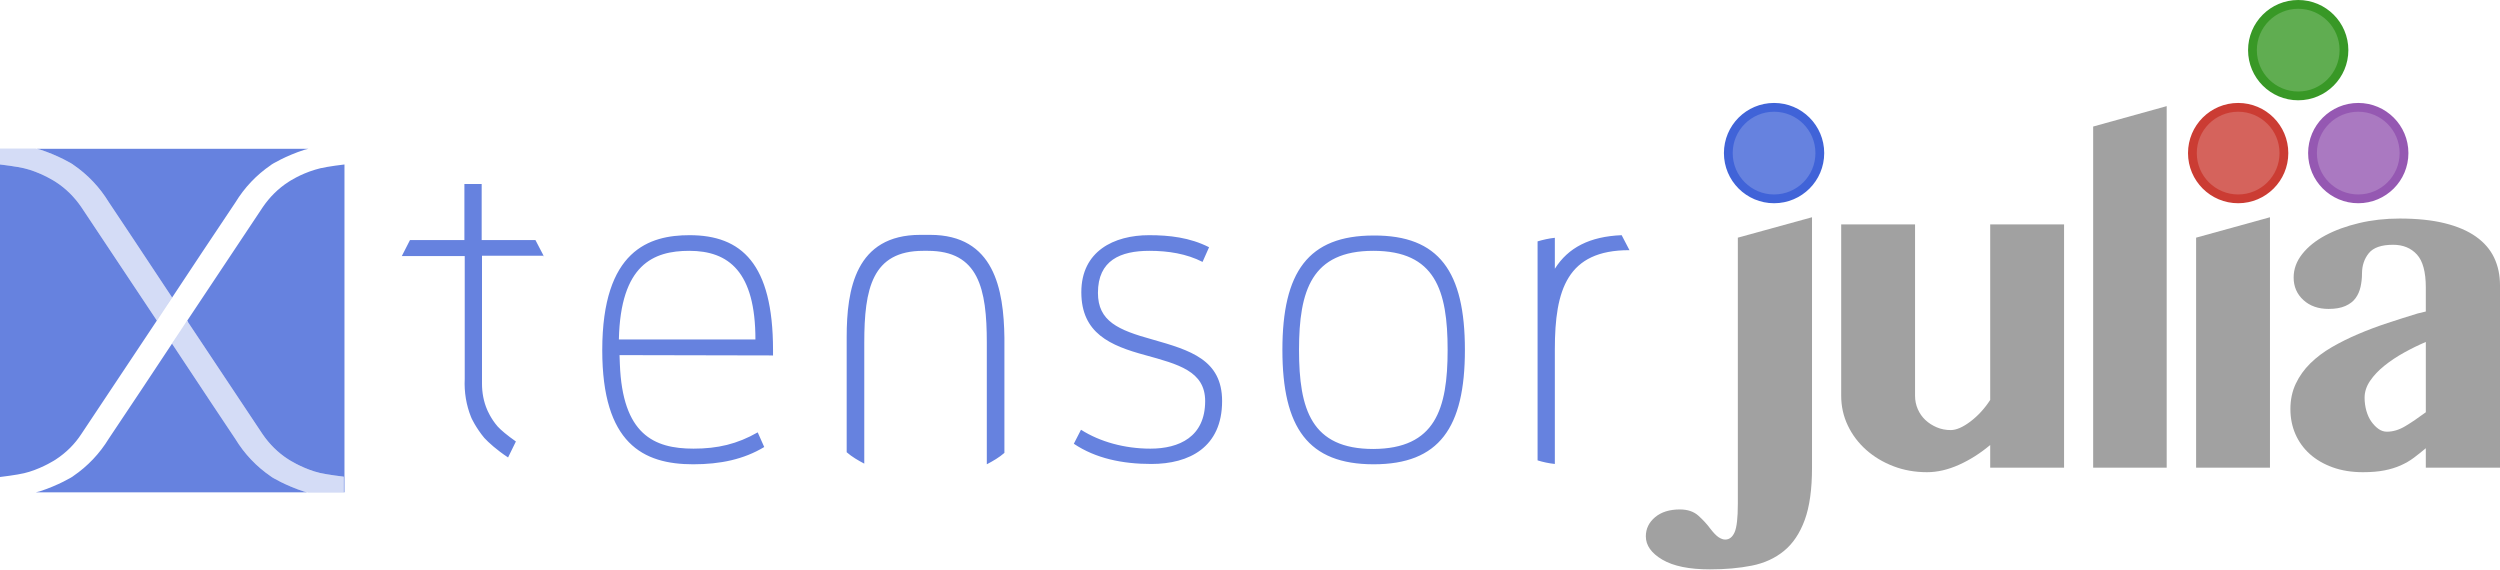
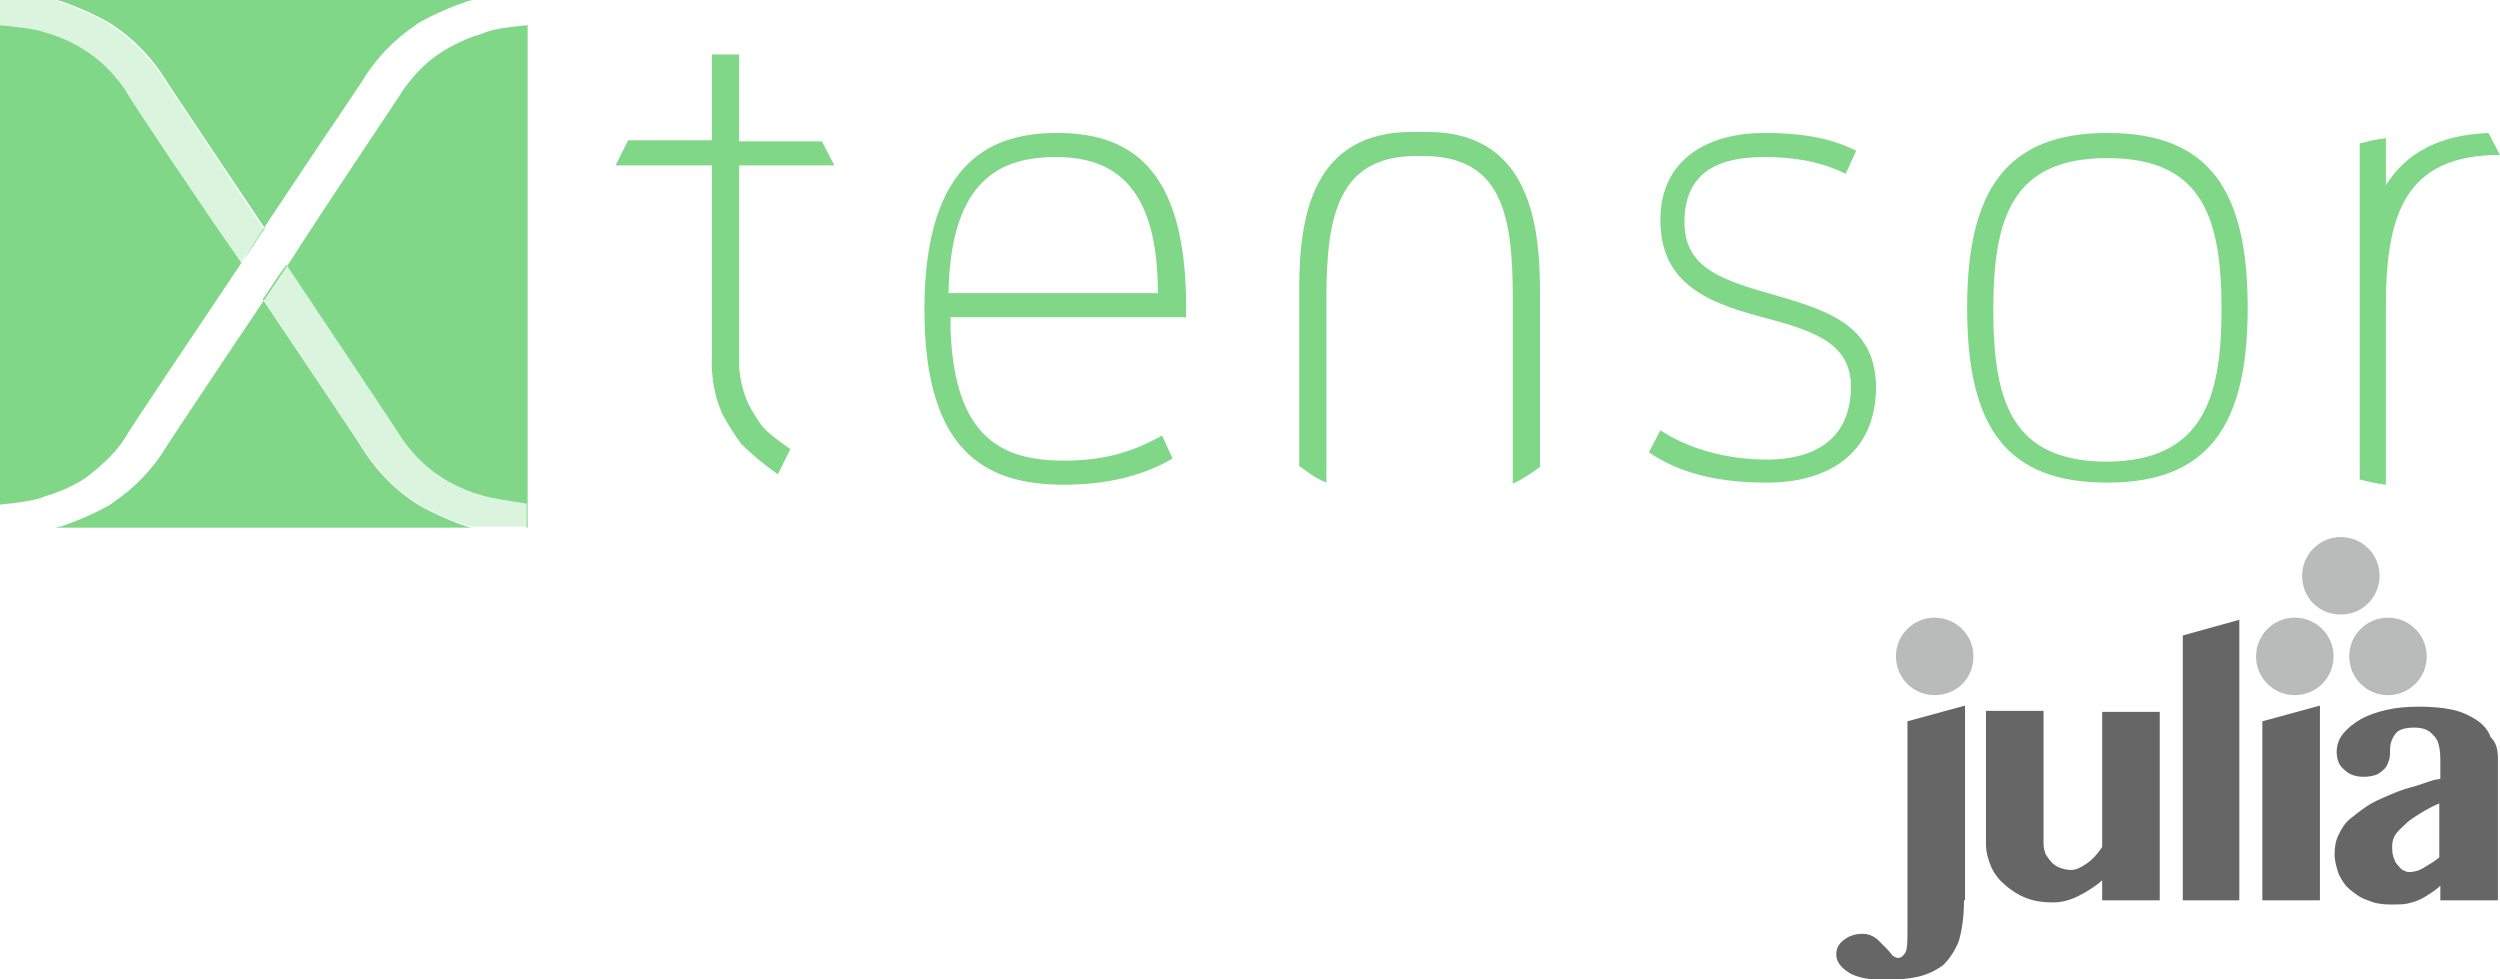
- <svg xmlns="http://www.w3.org/2000/svg" xml:space="preserve" version="1.1" viewBox="0 0 1092.787 248.882" id="svg2" width="1092.787" height="248.882">
-   <defs id="defs30" />
-   <g transform="matrix(1.25,0,0,-1.25,714.418,253.8815)" id="g4">
-     <g id="g6" style="fill:#a1a1a1;fill-opacity:1;fill-rule:nonzero;stroke:none;stroke-opacity:1">
-       <path d="m 62.113,39.57 0,87.566 -25.941,-7.137 0,-93.117 c -6e-6,-4.909 -0.378,-8.213 -1.133,-9.912 -0.755,-1.699 -1.85,-2.549 -3.285,-2.549 -0.68,2e-5 -1.435,0.264 -2.266,0.793 -0.831,0.529 -1.85,1.586 -3.059,3.172 -1.057,1.435 -2.398,2.889 -4.021,4.361 -1.624,1.473 -3.795,2.209 -6.514,2.209 -3.625,1.4e-5 -6.514,-0.906 -8.666,-2.719 -2.152,-1.813 -3.228,-4.04 -3.228,-6.684 2e-5,-3.172 1.926,-5.891 5.777,-8.156 3.852,-2.266 9.402,-3.398 16.652,-3.398 5.362,3e-5 10.233,0.434 14.613,1.303 4.38,0.869 8.137,2.587 11.271,5.154 3.134,2.568 5.551,6.174 7.25,10.818 1.699,4.645 2.549,10.743 2.549,18.295 z" id="path8" style="fill:#a1a1a1;fill-opacity:1;stroke:none;stroke-opacity:1" />
-       <path d="m 98.143,124.645 -25.828,0 0,-59.926 c -6e-6,-3.701 0.774,-7.174 2.322,-10.422 1.548,-3.247 3.682,-6.079 6.4,-8.496 2.719,-2.417 5.891,-4.324 9.516,-5.721 3.625,-1.397 7.552,-2.096 11.781,-2.096 3.625,10e-7 7.363,0.868 11.215,2.605 3.852,1.737 7.476,4.04 10.875,6.91 l 0,-7.93 25.828,0 0,85.074 -25.828,0 0,-61.398 c -1.964,-3.021 -4.267,-5.532 -6.91,-7.533 -2.643,-2.001 -4.947,-3.002 -6.91,-3.002 -1.737,-1.3e-5 -3.361,0.321 -4.871,0.963 -1.51,0.642 -2.832,1.492 -3.965,2.549 -1.133,1.057 -2.02,2.322 -2.662,3.795 -0.642,1.473 -0.963,3.04 -0.963,4.701 z" id="path10" style="fill:#a1a1a1;fill-opacity:1;stroke:none;stroke-opacity:1" />
-       <path d="m 186.141,39.57 0,126.422 -25.715,-7.137 0,-119.285 z" id="path12" style="fill:#a1a1a1;fill-opacity:1;stroke:none;stroke-opacity:1" />
-       <path d="m 196.427,120 0,-80.43 25.828,0 0,87.566 z" id="path14" style="fill:#a1a1a1;fill-opacity:1;stroke:none;stroke-opacity:1" />
-       <path d="m 276.754,83.523 0,-24.582 c -2.643,-1.964 -5.041,-3.587 -7.193,-4.871 -2.152,-1.284 -4.286,-1.926 -6.4,-1.926 -1.057,-1.3e-5 -2.039,0.321 -2.945,0.963 -0.906,0.642 -1.737,1.492 -2.492,2.549 -0.755,1.057 -1.341,2.322 -1.756,3.795 -0.415,1.473 -0.623,3.002 -0.623,4.588 -3e-5,2.039 0.642,4.003 1.926,5.891 1.284,1.888 2.964,3.663 5.041,5.324 2.077,1.661 4.38,3.191 6.91,4.588 2.53,1.397 5.041,2.624 7.533,3.682 z m 25.941,-43.953 0,63.777 c -8e-5,3.549 -0.68,6.759 -2.039,9.629 -1.359,2.87 -3.474,5.324 -6.344,7.363 -2.87,2.039 -6.514,3.606 -10.932,4.701 -4.418,1.095 -9.686,1.643 -15.803,1.643 -4.984,-9e-5 -9.704,-0.529 -14.16,-1.586 -4.456,-1.057 -8.383,-2.492 -11.781,-4.305 -3.398,-1.813 -6.098,-3.984 -8.1,-6.514 -2.001,-2.53 -3.002,-5.268 -3.002,-8.213 0,-3.172 1.133,-5.796 3.398,-7.873 2.266,-2.077 5.211,-3.115 8.836,-3.115 2.341,-5.5e-5 4.286,0.34 5.834,1.02 1.548,0.68 2.738,1.586 3.568,2.719 0.831,1.133 1.416,2.454 1.756,3.965 0.34,1.51 0.51,3.059 0.51,4.645 -3e-5,2.794 0.793,5.173 2.379,7.137 1.586,1.963 4.418,2.945 8.496,2.945 3.474,-8e-5 6.249,-1.133 8.326,-3.398 2.077,-2.266 3.115,-6.117 3.115,-11.555 l 0,-8.383 -2.832,-0.68 c -3.474,-1.057 -6.986,-2.171 -10.535,-3.342 -3.55,-1.171 -6.967,-2.454 -10.252,-3.852 -3.285,-1.397 -6.363,-2.926 -9.232,-4.588 -2.87,-1.661 -5.381,-3.55 -7.533,-5.664 -2.152,-2.115 -3.852,-4.494 -5.098,-7.137 -1.246,-2.643 -1.869,-5.589 -1.869,-8.836 0,-3.172 0.585,-6.098 1.756,-8.779 1.171,-2.681 2.851,-5.003 5.041,-6.967 2.19,-1.964 4.852,-3.512 7.986,-4.645 3.134,-1.133 6.665,-1.699 10.592,-1.699 2.87,-3e-6 5.362,0.208 7.477,0.623 2.115,0.415 4.021,1.001 5.721,1.756 1.699,0.755 3.228,1.643 4.588,2.662 1.359,1.02 2.756,2.133 4.191,3.342 l 0,-6.797 z" id="path16" style="fill:#a1a1a1;fill-opacity:1;stroke:none;stroke-opacity:1" />
+ <svg xmlns="http://www.w3.org/2000/svg" version="1.1" id="Calque_1" x="0px" y="0px" viewBox="0 0 238.8 93.5" style="enable-background:new 0 0 238.8 93.5;" width="710.714" height="278.274">
+   <style type="text/css">
+ 	.st0{fill:#7FD787;}
+ 	.st1{opacity:0.28;fill:#7FD787;enable-background:new    ;}
+ 	.st2{fill:#666666;}
+ 	.st3{fill:#B9BABA;}
+ </style>
+   <g>
+     <g>
+       <path class="st0" d="M79.7,15.9L79.7,15.9L79.7,15.9L79.7,15.9z M71.4,38.4c-0.5-1.2-0.8-2.5-0.8-3.8c0-0.9,0-18.8,0-18.8h9.1    l-1.2-2.3h-7.9V5.2H68v8.2h-8l-1.2,2.4H68c0,0,0,17.1,0,18c-0.1,1.9,0.2,3.9,0.9,5.5c0,0.1,0.8,1.6,1.9,3.1    c0.6,0.6,1.8,1.7,3.5,2.9l1.2-2.4c-1.3-0.9-2.2-1.6-2.7-2.2C71.9,39.5,71.4,38.4,71.4,38.4z M42.3,4.9c-1.6,1-2.8,2.3-3.8,3.7    C38.1,9.3,31.4,19.2,27.7,25C24.5,29.7,16.5,41.7,16,42.5c-1.3,2.2-3.1,4.1-5.2,5.5c0,0.1-2.3,1.4-5,2.3c-0.2,0-0.4,0.1-0.5,0.1    H45c-0.1,0-0.2-0.1-0.4-0.1c-2.7-0.9-4.9-2.2-5-2.3c-2.1-1.4-3.9-3.3-5.2-5.5c-0.4-0.6-5.6-8.4-9.3-13.9c0.9-1.3,1.6-2.5,2.3-3.3    c0,0.1,0.1,0.1,0.1,0.2c3.8,5.7,10.5,15.7,10.9,16.4c1,1.4,2.2,2.7,3.8,3.7c0,0,1.6,1.1,3.8,1.7c0.9,0.3,2.4,0.5,4.3,0.8v2.3h0.1    v-48c-1.9,0.2-3.5,0.4-4.3,0.8C44,3.8,42.3,4.9,42.3,4.9z M11.9,41.9c0.4-0.8,7.1-10.7,10.9-16.4c3.1-4.9,11.1-16.7,11.7-17.6    c1.3-2.2,3.1-4.1,5.2-5.5c0-0.1,2.3-1.4,5-2.3C44.8,0.1,45,0,45.2,0H5.4c0.1,0,0.3,0.1,0.4,0.1c2.7,0.9,4.9,2.2,5,2.3    c2.1,1.4,3.9,3.3,5.2,5.5c0.4,0.6,5.6,8.4,9.3,13.9c-0.9,1.3-1.6,2.5-2.3,3.3c0-0.1-0.1-0.1-0.1-0.2C19,19.3,12.3,9.3,11.9,8.5    c-1-1.4-2.2-2.7-3.8-3.7c0,0-1.6-1.1-3.8-1.7C3.5,2.8,1.9,2.6,0,2.4v45.8c1.9-0.2,3.5-0.4,4.3-0.8c2.2-0.6,3.8-1.7,3.8-1.7    C9.7,44.5,11,43.3,11.9,41.9z M201.3,12.7c-9.6,0-13.4,5.4-13.4,16.7c0,11.5,3.8,16.7,13.4,16.7c9.6,0,13.4-5.4,13.4-16.7    C214.7,18,210.9,12.7,201.3,12.7z M201.3,44.1c-9.1,0-10.9-5.7-10.9-14.5s1.8-14.5,10.9-14.5c9.1,0,10.9,5.7,10.9,14.5    C212.2,38.2,210.3,44,201.3,44.1z M237.7,12.7c-4.6,0.2-7.8,1.8-9.8,5v-4.5c-0.9,0.1-1.7,0.3-2.5,0.5v32.1    c0.8,0.2,1.6,0.4,2.5,0.5v-17c0-8.8,1.8-14.5,10.9-14.5l0,0L237.7,12.7z M101,12.7c-5.8,0-12.7,2.2-12.7,16.9    c0,13.6,5.9,16.7,13.3,16.7c4,0,7.5-0.8,10.4-2.5l-1-2.2c-3,1.7-5.8,2.4-9.4,2.4c-5.8,0-10.4-2.1-10.8-12.4v-1.3h22.5l0,0v-0.9    C113.3,16.9,108.7,12.7,101,12.7z M90.6,28c0.2-11,5.1-13,10.3-13c5.7,0,9.7,3,9.7,13H90.6z M136.3,12.6h-1.4    c-9.5,0-10.8,8-10.8,15v16.9c0.8,0.6,1.6,1.2,2.6,1.6V28.4c0-7.9,1.2-13.5,8.6-13.5h0.6c7.5,0,8.6,5.5,8.6,13.5v17.8    c0.9-0.4,1.8-1,2.6-1.6V27.8C147.1,20.6,145.7,12.6,136.3,12.6z M168.9,28c-5-1.4-8-2.7-8-6.8c0-4.8,3.3-6.2,7.6-6.2    c2.8,0,5.4,0.4,7.8,1.6l1-2.2c-2.8-1.4-5.8-1.7-8.8-1.7c-5.2,0-9.9,2.4-9.9,8.3s4.2,7.8,9.4,9.2c4.9,1.3,8.8,2.4,8.8,6.7    c0,5.3-3.8,7-8,7c-3.8,0-7.5-1-10.2-2.8l-1.1,2.1c3.2,2.2,7.1,2.9,11.3,2.9c5.5,0,10.4-2.5,10.4-9.2    C179.1,30.9,174.4,29.6,168.9,28z" />
+       <path class="st1" d="M27.4,25.2c-0.6,0.9-1.4,2.1-2.3,3.3c3.7,5.5,8.8,13.3,9.3,13.9c1.3,2.2,3.1,4.1,5.2,5.5c0,0.1,2.3,1.4,5,2.3    c0.2,0,0.4,0.1,0.5,0.1h5.2V48c-1.9-0.2-3.5-0.4-4.3-0.8c-2.2-0.6-3.8-1.7-3.8-1.7c-1.6-1-2.8-2.3-3.8-3.7    C38,41,31.3,31.1,27.5,25.4l0,0C27.5,25.4,27.5,25.3,27.4,25.2 M5.2,0H0v2.4c1.9,0.2,3.5,0.4,4.3,0.8c2.2,0.6,3.8,1.7,3.8,1.7    c1.6,1,2.8,2.3,3.8,3.7C12.3,9.3,19,19.2,22.8,25l0,0c0,0.1,0.1,0.1,0.1,0.2c0.6-0.9,1.4-2.1,2.3-3.3C21.5,16.4,16.4,8.6,15.9,8    c-1.3-2.2-3.1-4.1-5.2-5.5c0-0.1-2.3-1.4-5-2.3C5.6,0.1,5.4,0,5.2,0" />
    </g>
-     <g stroke-miterlimit="4" id="g18" style="stroke-width:3.07;stroke-linecap:butt;stroke-miterlimit:4">
-       <circle cx="48.842" cy="149.57" r="16" id="circle20" style="fill:#6682df;stroke:#4063d8" />
-       <circle cx="211.131" cy="149.57" r="16" id="circle22" style="fill:#d5635c;stroke:#cb3c33" />
-       <circle cx="232.131" cy="185.57" r="16" id="circle24" style="fill:#60ad51;stroke:#389826" />
-       <circle cx="253.131" cy="149.57" r="16" id="circle26" style="fill:#aa79c1;stroke:#9558b2" />
-     </g>
-     <path style="fill:#6682df;fill-opacity:1" d="M 16.145 65.053 C 16.567 65.148 16.999 65.243 17.379 65.338 C 25.356 67.902 31.91 71.748 32.053 72.033 C 38.321 76.307 43.591 81.863 47.58 88.416 C 49.005 90.41 64.246 113.487 75.215 130.012 C 72.651 133.858 70.371 137.42 68.52 140.127 C 68.377 139.842 68.236 139.699 68.094 139.414 C 56.84 122.462 36.895 92.547 35.471 90.41 C 32.622 86.279 28.918 82.433 24.217 79.441 C 24.217 79.441 19.231 76.164 12.82 74.17 C 10.256 73.315 5.841 72.603 0 71.891 L 0 208.504 C 5.841 207.792 10.256 207.079 12.82 206.225 C 19.231 204.23 24.217 200.953 24.217 200.953 C 29.06 197.819 32.764 193.973 35.471 189.842 C 36.895 187.705 56.84 157.79 68.094 140.838 C 77.496 126.593 101.142 90.98 102.852 88.559 C 106.84 82.006 112.111 76.449 118.379 72.176 C 118.521 71.891 125.075 68.045 133.053 65.48 L 134.762 65.053 L 16.145 65.053 z M 150.574 71.891 C 144.734 72.603 140.316 73.315 137.752 74.17 C 131.057 76.164 126.215 79.441 126.215 79.441 C 121.514 82.433 117.81 86.279 114.961 90.41 C 113.536 92.547 93.592 122.462 82.338 139.414 C 72.936 153.659 49.29 189.272 47.58 191.693 C 43.591 198.246 38.321 203.803 32.053 208.076 C 31.91 208.361 25.356 212.207 17.379 214.771 L 15.67 215.199 L 134.191 215.199 L 133.053 214.914 C 125.075 212.35 118.521 208.504 118.379 208.219 C 112.111 203.945 106.84 198.389 102.852 191.836 C 101.427 189.842 86.184 166.765 75.215 150.24 C 77.779 146.394 80.058 142.834 81.91 140.127 C 82.053 140.412 82.195 140.553 82.195 140.838 C 93.449 157.79 113.394 187.705 114.818 189.842 C 117.667 193.973 121.371 197.819 126.072 200.811 C 126.072 200.811 131.058 204.088 137.469 206.082 C 140.033 206.937 144.448 207.649 150.289 208.361 L 150.289 215.199 L 150.574 215.199 L 150.574 71.891 z M 202.996 80.438 L 202.996 104.939 L 179.207 104.939 L 175.645 111.92 L 203.139 111.92 L 203.139 165.625 C 202.854 171.466 203.851 177.165 205.846 182.15 C 205.846 182.435 208.124 187.137 211.686 191.41 C 213.537 193.405 217.1 196.681 222.086 199.957 L 225.504 192.977 C 221.658 190.27 218.952 187.991 217.527 186.424 C 214.536 183.005 212.969 179.158 212.969 179.158 C 211.402 175.597 210.689 171.608 210.689 167.762 L 210.689 111.777 L 237.613 111.777 L 234.051 104.939 L 210.547 104.939 L 210.547 80.438 L 202.996 80.438 z M 402.289 102.66 C 373.941 102.66 370.096 126.45 370.096 147.391 L 370.096 197.678 C 372.375 199.672 375.08 201.24 377.787 202.664 L 377.787 149.812 C 377.787 126.165 381.207 109.641 403.572 109.641 L 405.566 109.641 C 427.789 109.641 431.35 126.165 431.35 149.812 L 431.35 202.947 C 434.056 201.523 436.764 199.957 439.043 197.963 L 439.043 147.676 C 438.758 126.45 434.626 102.66 406.562 102.66 L 402.289 102.66 z M 301.432 102.803 C 283.91 102.803 263.254 109.214 263.254 153.09 C 263.254 193.832 281.062 202.947 303 202.947 C 314.824 202.947 325.08 200.812 334.055 195.398 L 331.205 188.988 C 322.23 194.117 313.682 196.111 303.141 196.111 C 285.761 196.111 272.087 189.842 270.947 159.072 L 270.805 155.227 L 337.758 155.369 L 337.9 155.512 L 337.9 152.947 C 337.9 115.197 324.082 102.803 301.432 102.803 z M 502.291 102.803 C 486.906 102.803 472.662 109.783 472.662 127.732 C 472.662 145.682 485.339 151.095 500.582 155.227 C 514.97 159.215 526.793 162.207 526.793 175.312 C 526.793 190.982 515.397 196.111 502.861 196.111 C 491.607 196.111 480.782 193.118 472.52 187.848 L 469.385 193.973 C 478.929 200.383 490.611 202.807 503.289 202.807 C 519.814 202.807 534.201 195.541 534.201 175.312 C 534.201 157.221 520.241 153.09 503.717 148.389 C 488.759 144.258 479.926 140.411 479.926 128.018 C 479.926 113.772 489.755 109.641 502.434 109.641 C 510.696 109.641 518.674 110.923 525.654 114.484 L 528.504 108.074 C 520.099 103.801 511.123 102.803 502.291 102.803 z M 708.85 102.803 C 694.889 103.373 685.487 108.217 679.646 117.477 L 679.646 103.943 C 676.94 104.228 674.519 104.797 672.098 105.51 L 672.098 201.238 C 674.377 201.951 676.94 202.522 679.646 202.807 L 679.646 153.232 L 679.646 152.662 C 679.646 126.593 685.061 109.355 712.127 109.355 L 712.27 109.355 L 708.85 102.803 z M 600.443 102.945 C 571.81 102.945 560.555 118.901 560.555 152.947 C 560.555 186.994 571.81 202.947 600.443 202.947 C 629.077 202.947 640.33 186.994 640.33 152.947 C 640.33 118.758 629.077 102.803 600.443 102.945 z M 301.289 109.641 C 318.526 109.641 330.207 118.758 330.207 148.389 L 270.52 148.389 C 271.232 115.624 285.619 109.641 301.289 109.641 z M 600.301 109.641 C 627.367 109.641 632.779 126.878 632.779 152.947 C 632.779 178.874 627.367 196.109 600.301 196.252 C 573.235 196.252 567.82 179.016 567.82 152.947 C 567.82 126.878 573.377 109.641 600.301 109.641 z M 237.613 111.92 L 237.756 112.205 L 237.756 111.92 L 237.613 111.92 z " transform="matrix(0.8,0,0,-0.8,-571.5344,203.1052)" id="path5" />
-     <path class="st1" d="m -506.006,91.004 c -1.482,-2.165 -3.305,-5.014 -5.356,-8.091 8.775,-13.22 20.969,-31.682 22.109,-33.277 3.191,-5.242 7.408,-9.687 12.422,-13.106 0.114,-0.228 5.356,-3.305 11.738,-5.356 0.456,-0.114 0.912,-0.228 1.368,-0.342 l 12.422,0 0,5.584 c -4.673,0.57 -8.205,1.14 -10.257,1.823 -5.128,1.595 -9.117,4.217 -9.117,4.217 -3.761,2.393 -6.724,5.47 -9.003,8.775 -1.14,1.709 -17.094,25.642 -26.098,39.203 l 0,0 c 0,0.228 -0.114,0.342 -0.228,0.57 m -53.107,60.172 -12.422,0 0,-5.584 c 4.672,-0.57 8.205,-1.14 10.257,-1.823 5.128,-1.595 9.117,-4.217 9.117,-4.217 3.761,-2.393 6.724,-5.47 9.003,-8.775 1.14,-1.709 17.094,-25.642 26.098,-39.203 l 0,0 c 0.114,-0.228 0.228,-0.342 0.342,-0.57 1.482,2.165 3.305,5.014 5.356,8.091 -8.775,13.22 -20.969,31.682 -22.109,33.277 -3.191,5.242 -7.408,9.687 -12.422,13.106 -0.114,0.228 -5.356,3.305 -11.738,5.356 -0.456,0.114 -0.912,0.228 -1.482,0.342" id="path7-3" style="fill:#6682df;fill-opacity:0.278" />
+     <path class="st2" d="M187.6,86L187.6,86c0,1.6-0.2,2.9-0.5,3.9c-0.4,1-0.9,1.7-1.5,2.3c-0.7,0.5-1.5,0.9-2.4,1.1   c-0.9,0.2-2,0.3-3.1,0.3c-1.5,0-2.7-0.2-3.5-0.7c-0.8-0.5-1.2-1.1-1.2-1.7c0-0.6,0.2-1,0.7-1.4c0.5-0.4,1.1-0.6,1.8-0.6   c0.6,0,1,0.2,1.4,0.5c0.3,0.3,0.6,0.6,0.9,0.9c0.3,0.3,0.5,0.6,0.6,0.7c0.2,0.1,0.3,0.2,0.5,0.2c0.3,0,0.5-0.2,0.7-0.5   c0.2-0.4,0.2-1.1,0.2-2.1V68.9l5.5-1.5V86z M200.8,80.9c-0.4,0.6-0.9,1.2-1.5,1.6c-0.6,0.4-1,0.6-1.5,0.6c-0.4,0-0.7-0.1-1-0.2   s-0.6-0.3-0.8-0.5c-0.2-0.2-0.4-0.5-0.6-0.8c-0.1-0.3-0.2-0.6-0.2-1V67.9h-5.5v12.7c0,0.8,0.2,1.5,0.5,2.2c0.3,0.7,0.8,1.3,1.4,1.8   c0.6,0.5,1.2,0.9,2,1.2c0.8,0.3,1.6,0.4,2.5,0.4c0.8,0,1.6-0.2,2.4-0.6s1.6-0.9,2.3-1.5V86h5.5v-18h-5.5V80.9z M208.5,86l5.4,0   V59.2l-5.4,1.5V86z M216.1,86h5.5V67.4l-5.5,1.5V86z M238.6,72.5V86l-5.5,0v-1.4c-0.3,0.3-0.6,0.5-0.9,0.7c-0.3,0.2-0.6,0.4-1,0.6   c-0.4,0.2-0.8,0.3-1.2,0.4c-0.4,0.1-1,0.1-1.6,0.1c-0.8,0-1.6-0.1-2.2-0.4c-0.7-0.2-1.2-0.6-1.7-1c-0.5-0.4-0.8-0.9-1.1-1.5   c-0.2-0.6-0.4-1.2-0.4-1.9c0-0.7,0.1-1.3,0.4-1.9c0.3-0.6,0.6-1.1,1.1-1.5c0.5-0.4,1-0.8,1.6-1.2c0.6-0.4,1.3-0.7,2-1   s1.4-0.6,2.2-0.8c0.8-0.2,1.5-0.5,2.2-0.7l0.6-0.1v-1.8c0-1.2-0.2-2-0.7-2.4c-0.4-0.5-1-0.7-1.8-0.7c-0.9,0-1.5,0.2-1.8,0.6   c-0.3,0.4-0.5,0.9-0.5,1.5c0,0.3,0,0.7-0.1,1c-0.1,0.3-0.2,0.6-0.4,0.8c-0.2,0.2-0.4,0.4-0.8,0.6c-0.3,0.1-0.7,0.2-1.2,0.2   c-0.8,0-1.4-0.2-1.9-0.7c-0.5-0.4-0.7-1-0.7-1.7c0-0.6,0.2-1.2,0.6-1.7c0.4-0.5,1-1,1.7-1.4c0.7-0.4,1.6-0.7,2.5-0.9   c0.9-0.2,1.9-0.3,3-0.3c1.3,0,2.4,0.1,3.3,0.3c0.9,0.2,1.7,0.6,2.3,1c0.6,0.4,1.1,1,1.3,1.6C238.5,71,238.6,71.7,238.6,72.5z    M233.1,76.7c-0.5,0.2-1.1,0.5-1.6,0.8c-0.5,0.3-1,0.6-1.5,1c-0.4,0.4-0.8,0.7-1.1,1.1c-0.3,0.4-0.4,0.8-0.4,1.2c0,0.3,0,0.7,0.1,1   c0.1,0.3,0.2,0.6,0.4,0.8c0.2,0.2,0.3,0.4,0.5,0.5c0.2,0.1,0.4,0.2,0.6,0.2c0.4,0,0.9-0.1,1.4-0.4c0.5-0.3,1-0.6,1.5-1V76.7   L233.1,76.7z" />
+     <path class="st3" d="M222.9,62.7c0,2-1.6,3.7-3.7,3.7c-2,0-3.7-1.6-3.7-3.7c0-2,1.6-3.7,3.7-3.7C221.2,59,222.9,60.6,222.9,62.7z    M184.8,59c-2,0-3.7,1.6-3.7,3.7c0,2,1.6,3.7,3.7,3.7s3.7-1.6,3.7-3.7C188.5,60.6,186.8,59,184.8,59z M227.3,55   c0-2-1.6-3.7-3.7-3.7c-2,0-3.7,1.6-3.7,3.7s1.6,3.7,3.7,3.7C225.7,58.7,227.3,57,227.3,55z M228.1,59c-2,0-3.7,1.6-3.7,3.7   c0,2,1.6,3.7,3.7,3.7c2,0,3.7-1.6,3.7-3.7C231.8,60.6,230.1,59,228.1,59z" />
  </g>
</svg>
